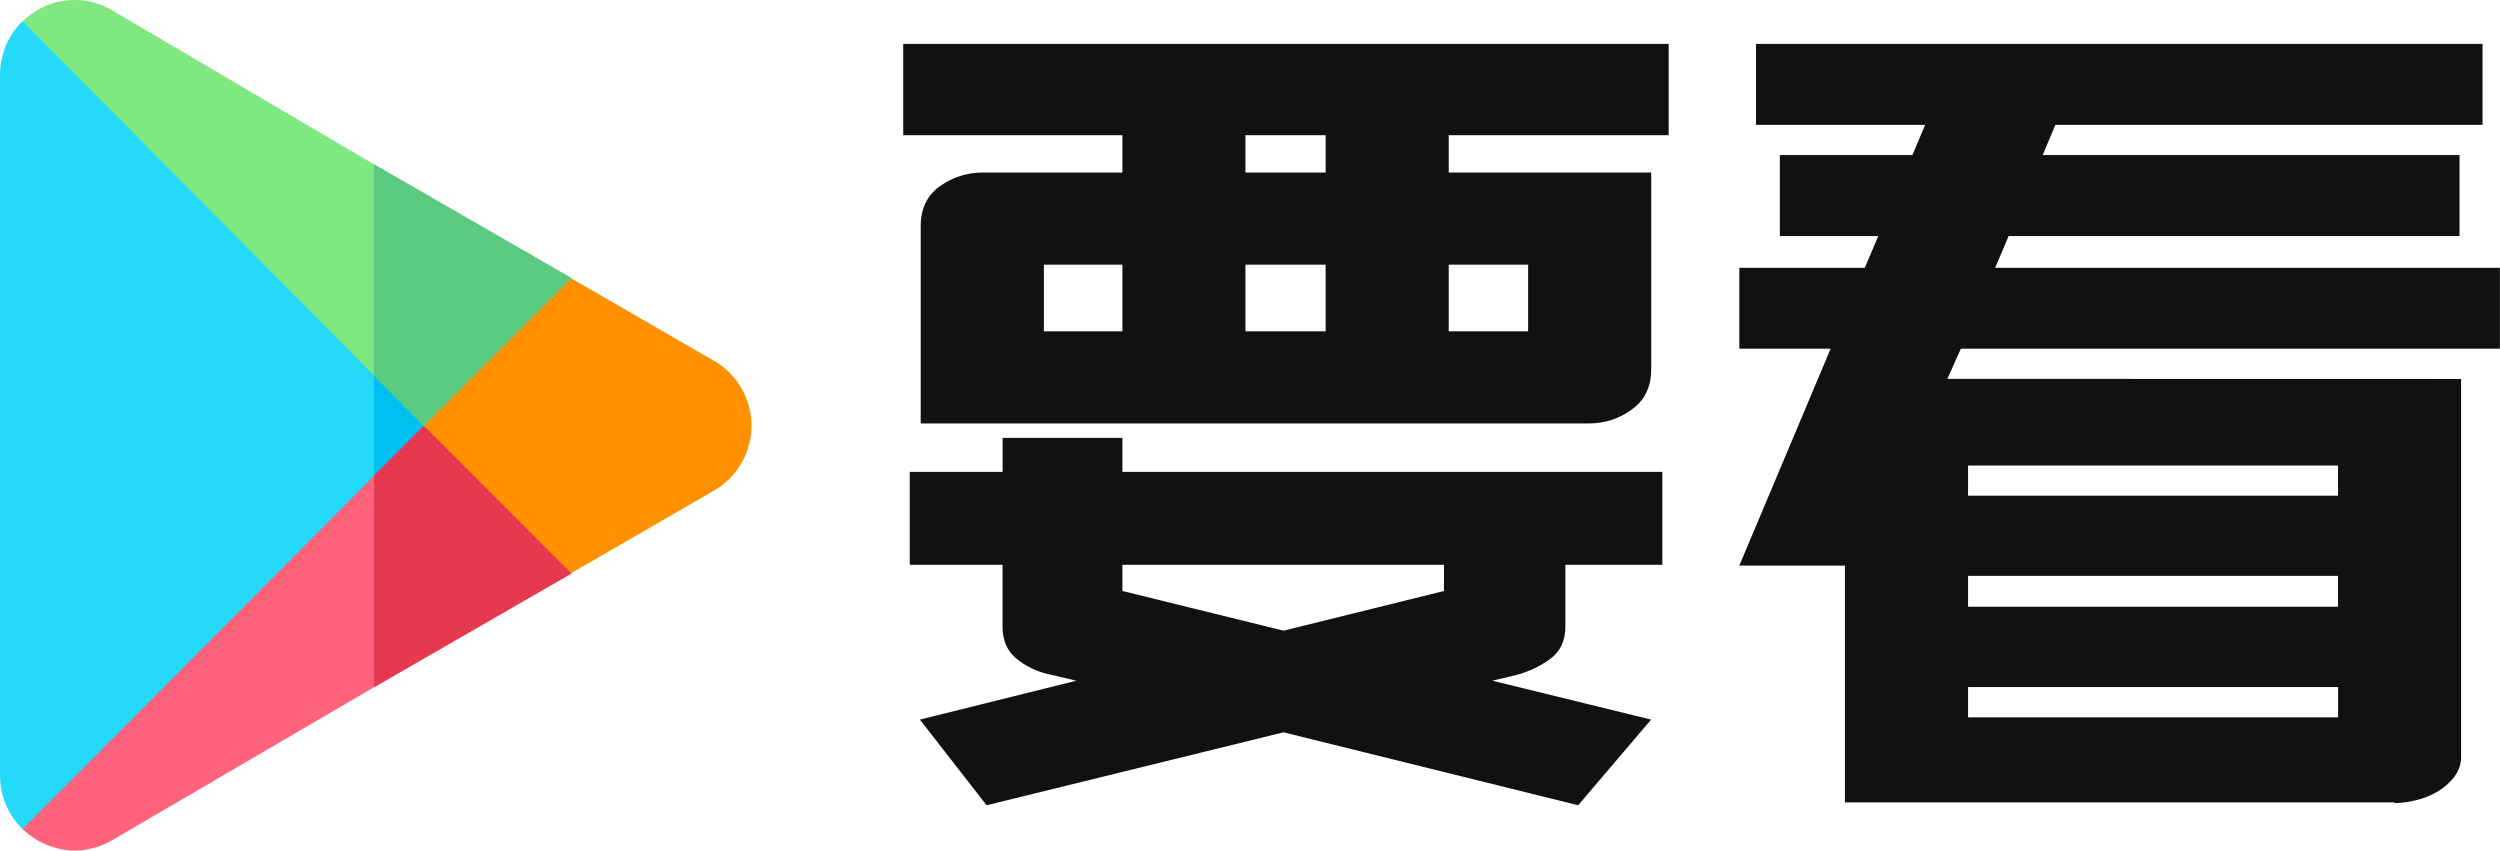
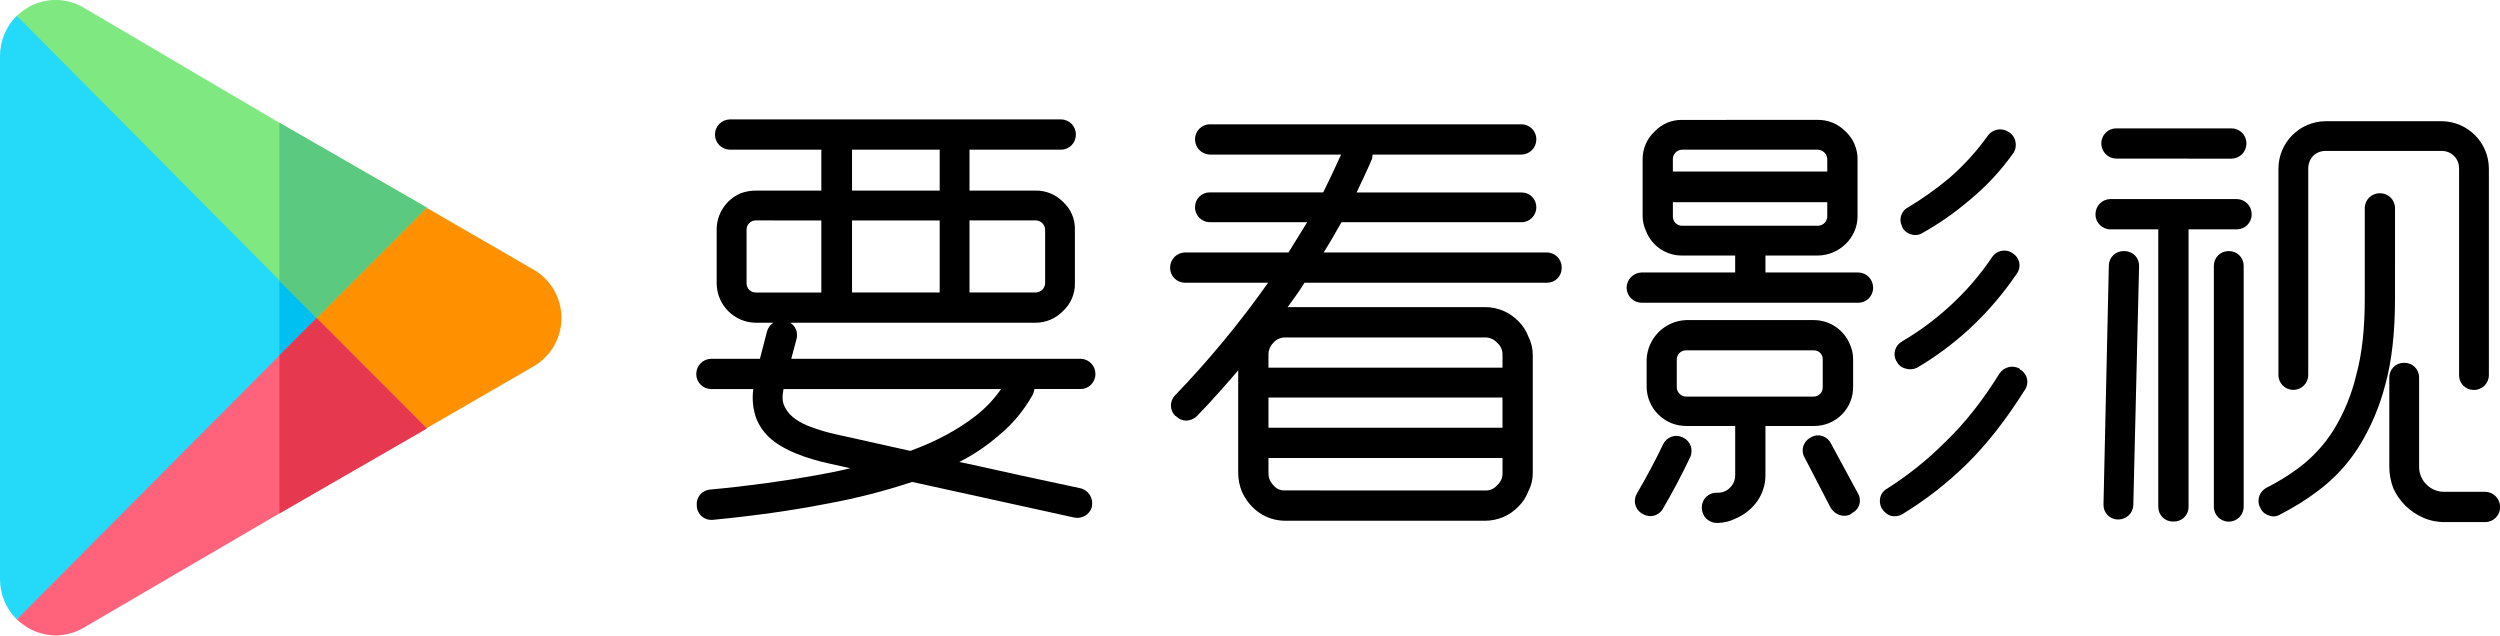
- <svg xmlns="http://www.w3.org/2000/svg" viewBox="0 0 881.59 299.96">
+ <svg xmlns="http://www.w3.org/2000/svg" viewBox="0 0 1180 299.98">
  <defs>
-     <style>.cls-1{fill:#ff9100;}.cls-2{fill:#25d9f8;}.cls-3{fill:#00c0f1;}.cls-4{fill:#7fe881;}.cls-5{fill:#5bc980;}.cls-6{fill:#ff637b;}.cls-7{fill:#e63950;}.cls-8{fill:#111;}</style>
+     <style>.a{fill:#ff9100;}.b{fill:#25d9f8;}.c{fill:#00c0f1;}.d{fill:#7fe881;}.e{fill:#5bc980;}.f{fill:#ff637b;}.g{fill:#e63950;}</style>
  </defs>
-   <path class="cls-1" d="M252.15,127.51,201.39,98.16l-69.53,52,69.53,52,50.93-29.45a26.42,26.42,0,0,0-.17-45.23Z" transform="translate(0.01 -0.04)" />
-   <path class="cls-2" d="M149.44,150.18c-.08.09-61.49,79.13-61.54,79.19l-80,63.06a26.76,26.76,0,0,1-7.91-19V26.49a26.8,26.8,0,0,1,7.91-19L87.9,71Z" transform="translate(0.01 -0.04)" />
-   <polygon class="cls-3" points="149.45 150.14 131.87 172.84 131.87 127.43 149.45 150.14" />
-   <path class="cls-4" d="M201.48,98.08l-52,52.1L7.91,7.48a40.38,40.38,0,0,1,5.45-4A26,26,0,0,1,40.09,4l91.77,54Z" transform="translate(0.01 -0.04)" />
-   <polygon class="cls-5" points="201.49 98.04 149.45 150.14 131.87 132.54 131.87 57.92 201.49 98.04" />
-   <path class="cls-6" d="M201.48,202.27l-69.62,40.12-92,53.74A26.84,26.84,0,0,1,26.37,300a27.31,27.31,0,0,1-13-3.52,39.89,39.89,0,0,1-5.45-4.05L149.44,150.18Z" transform="translate(0.01 -0.04)" />
-   <polygon class="cls-7" points="201.49 202.23 131.87 242.35 131.87 167.74 149.45 150.14 201.49 202.23" />
-   <path class="cls-8" d="M582.26,60.88v69.44q0,9.24-6.86,14.14a25.14,25.14,0,0,1-15,4.9H324.66V79.92q0-9.51,6.86-14.28a25.76,25.76,0,0,1,15-4.76h49.27V47.72H318.5V15.52H588.42v32.2H510.86V60.88ZM320.79,166.44h32.76v-12h42.24v12h190.4V199.2H552V221q0,7.56-5.46,11.48a35.61,35.61,0,0,1-11.9,5.6l-8.4,2,56,13.72L556.5,284,452.62,258.28,347.9,284l-23.52-30.2,55.16-13.72L370,237.84a27.26,27.26,0,0,1-11.48-5.46q-5-4-5-11.34V199.2H320.79Zm47.32-73.08v23.52h27.68V93.36ZM509.18,208.44V199.2H395.79v9.24l56.84,14Zm-70-147.56h28.28V47.72H439.18Zm0,56h28.28V93.36H439.18Zm99.68,0V93.36h-28v23.52Z" transform="translate(0.01 -0.04)" />
-   <path class="cls-8" d="M867.86,133.68v133a11.56,11.56,0,0,1-2.38,7.29,21.16,21.16,0,0,1-5.88,5.19,27.08,27.08,0,0,1-7.7,3.09,33.79,33.79,0,0,1-7.56,1V283H650.58V199.48H613.34L645.54,123h-32.2V94.48h44.24l4.76-11.2H627.62V54.72h46.76l4.48-10.64H619.22V15.52h256.2V44.08H724.79l-4.48,10.64h147V83.28h-159l-4.76,11.2h178V123H691.46l-4.76,10.64ZM694,164.2v10.64H824.46V164.2ZM694,214H824.46V203.12H694Zm130.48,39V242.32H694V253Z" transform="translate(0.01 -0.04)" />
+   <path class="a" d="M252.16,127.49,201.4,98.14l-69.53,52,69.53,52,50.93-29.45a26.42,26.42,0,0,0-.17-45.23Z" transform="translate(0 -0.04)" />
+   <path class="b" d="M149.45,150.16c-.08.09-61.49,79.13-61.54,79.19l-80,63.06a26.8,26.8,0,0,1-7.91-19V26.47a26.8,26.8,0,0,1,7.91-19L87.91,71Z" transform="translate(0 -0.04)" />
+   <polygon class="c" points="149.45 150.13 131.87 172.82 131.87 127.42 149.45 150.13" />
+   <path class="d" d="M201.49,98l-52,52.1L7.92,7.46a40.38,40.38,0,0,1,5.45-4A26,26,0,0,1,40.1,4l91.77,54Z" transform="translate(0 -0.04)" />
+   <polygon class="e" points="201.49 98.03 149.45 150.13 131.87 132.53 131.87 57.91 201.49 98.03" />
+   <path class="f" d="M201.49,202.25l-69.62,40.12-92,53.74A26.8,26.8,0,0,1,26.38,300a27.31,27.31,0,0,1-13-3.52,39.89,39.89,0,0,1-5.45-4.05L149.45,150.16Z" transform="translate(0 -0.04)" />
+   <polygon class="g" points="201.49 202.22 131.87 242.34 131.87 167.72 149.45 150.13 201.49 202.22" />
+   <path d="M500.86,56.41a7,7,0,0,1,6.93,6.93v.42a7,7,0,0,1-6.93,6.93H457.6V90h31.08a17.74,17.74,0,0,1,13,5.25,17.06,17.06,0,0,1,5.67,13.23v25.2a17.36,17.36,0,0,1-5.67,13.23,17.93,17.93,0,0,1-13,5.46H373a6.89,6.89,0,0,1,3,7.56l-2.53,9.45H510.1a7.13,7.13,0,0,1,6.93,6.93v.42a7,7,0,0,1-6.93,6.93H488.26a10.4,10.4,0,0,1-.84,2.73,66.73,66.73,0,0,1-16.17,19.32,91.55,91.55,0,0,1-18.48,12.39l3.15.63c18.06,4,36.12,8,54,11.76a7.19,7.19,0,0,1,5.46,8.4v.42a7.14,7.14,0,0,1-8.4,5l-76.44-16.8A299.45,299.45,0,0,1,390,237.85q-24.25,4.72-53.56,7.56a6.89,6.89,0,0,1-7.56-6.3v-.42a6.88,6.88,0,0,1,6.09-7.56c18.27-1.68,34.87-4,50-6.72,5.67-1,11.13-2.1,16.38-3.36l-9.45-2.1c-10.71-2.31-22.47-6.3-29.2-12.81a24.73,24.73,0,0,1-5.67-8.4,29.2,29.2,0,0,1-1.47-14.07H335.58a7,7,0,0,1-6.93-6.93v-.42a7.13,7.13,0,0,1,6.93-6.93h23.1L362,156.58a7.37,7.37,0,0,1,2.95-4.2h-8.2a18.69,18.69,0,0,1-18.48-18.69v-25.2a18.58,18.58,0,0,1,11.34-17.22A20.45,20.45,0,0,1,356.79,90h30.88V70.69H344.4a7.13,7.13,0,0,1-6.93-6.93v-.42a7.13,7.13,0,0,1,6.93-6.93ZM356.79,104.08a4.31,4.31,0,0,0-4.41,4.41v25.2a4.31,4.31,0,0,0,4.41,4.41h30.88v-34Zm115.72,79.59H369.82c-.63,3.36-.85,6.3,1.05,9.24,2.09,4,7.14,6.93,11.76,8.61a86.88,86.88,0,0,0,12.18,3.57l34.86,7.77c12.6-4.62,22.47-10.08,30.66-16.38A58,58,0,0,0,472.51,183.67ZM402.16,90h41.37V70.69H402.16Zm0,48.09h41.37v-34H402.16Zm86.52,0a4.48,4.48,0,0,0,4.62-4.41v-25.2a4.48,4.48,0,0,0-4.62-4.41H457.6v34Z" transform="translate(0 -0.04)" />
+   <path d="M606.7,245.83c-9.24,0-16.8-5.46-20.58-13.86a24,24,0,0,1-1.69-8.61V174.85c-6.3,7.35-12.8,14.7-19.53,21.63a7.75,7.75,0,0,1-5,2.1,6.84,6.84,0,0,1-4.83-2.1l-.42-.21a6.91,6.91,0,0,1,0-9.66,453.22,453.22,0,0,0,43.9-53.13H559.23a7,7,0,0,1-6.93-6.93v-.42a7.13,7.13,0,0,1,6.93-6.93h48.94L617,104.92H571A7,7,0,0,1,564.06,98v-.21A6.86,6.86,0,0,1,571,90.85h53.56C627.49,85,630.22,79.09,633,73H571a7.13,7.13,0,0,1-6.93-6.93v-.42A7,7,0,0,1,571,58.72H718.21a7,7,0,0,1,6.93,6.93v.42A7.13,7.13,0,0,1,718.21,73H647.86c0,.63-.21,1.26-.21,1.89-2.31,5.46-4.83,10.71-7.35,16h77.91a6.86,6.86,0,0,1,6.93,6.93V98a7,7,0,0,1-6.93,6.93H633.16c-2.73,4.83-5.46,9.66-8.4,14.28H730.18a7,7,0,0,1,6.93,6.93v.42a6.86,6.86,0,0,1-6.93,6.93H615.73c-1.26,2.1-2.73,4.2-4.2,6.3L607.75,145H701a21.73,21.73,0,0,1,15.75,6.72,19.93,19.93,0,0,1,4.62,7.14,19.21,19.21,0,0,1,2.1,8.61v55.86a18,18,0,0,1-2.1,8.61,19.93,19.93,0,0,1-4.62,7.14A21.73,21.73,0,0,1,701,245.83ZM709.18,167.5a7.19,7.19,0,0,0-2.52-5.67,7.5,7.5,0,0,0-5.67-2.52H606.7a7.19,7.19,0,0,0-5.67,2.52,7.75,7.75,0,0,0-2.31,5.67v6.09H709.18ZM598.72,201.94H709.18V187.66H598.72ZM701,231.55a6.84,6.84,0,0,0,5.67-2.52,7.19,7.19,0,0,0,2.52-5.67v-7.14H598.72v7.14A7.75,7.75,0,0,0,601,229a6.59,6.59,0,0,0,5.67,2.52Z" transform="translate(0 -0.04)" />
+   <path d="M857.86,56.62a18.06,18.06,0,0,1,13.23,5.46,17.68,17.68,0,0,1,5.67,13v27.09c0,10.08-8.61,18.48-18.9,18.48H833.29v8h43.89a7.13,7.13,0,0,1,6.93,6.93V136a7,7,0,0,1-6.93,6.93H774.69a7.13,7.13,0,0,1-6.93-6.93v-.42a7.29,7.29,0,0,1,6.93-6.93H819v-8H794a18.08,18.08,0,0,1-17-11.34,17,17,0,0,1-1.68-7.14V75.1a17.68,17.68,0,0,1,5.67-13,17.26,17.26,0,0,1,13-5.46ZM785,209.71a6.94,6.94,0,0,1,9-3.36l.42.21a7,7,0,0,1,3.36,9.24c-4,8.4-8.19,16.38-13,24.57a6.83,6.83,0,0,1-9.66,2.1l-.42-.21a6.93,6.93,0,0,1-2.1-9.24C777,225.46,781.2,217.69,785,209.71Zm71.2-58.59a18.48,18.48,0,0,1,17,11.55,16.74,16.74,0,0,1,1.47,7.14v12.81a18.29,18.29,0,0,1-18.48,18.48H833.29v23.31c0,9-5.67,16.8-14.07,20.37a19.9,19.9,0,0,1-8.4,2.1h-.63a7.14,7.14,0,0,1-6.94-6.93v-.42a6.87,6.87,0,0,1,6.94-6.93h.63a7.75,7.75,0,0,0,5.67-2.31,8,8,0,0,0,2.52-5.88V201.1H795.9a18.64,18.64,0,0,1-18.69-18.48V169.81a19.4,19.4,0,0,1,18.69-18.69ZM794,70.69a4.44,4.44,0,0,0-4.41,4.41V81h72.88V75.1a4.62,4.62,0,0,0-4.62-4.41Zm63.85,35.91a4.48,4.48,0,0,0,4.62-4.41V95.47H789.6v6.72A4.31,4.31,0,0,0,794,106.6Zm-62,58.8a4.31,4.31,0,0,0-4.41,4.41v12.81a4.48,4.48,0,0,0,4.41,4.62h60.28a4.32,4.32,0,0,0,4.2-4.62V169.81a4.14,4.14,0,0,0-4.2-4.41ZM851.77,216a6.74,6.74,0,0,1,2.94-9.45l.21-.21a6.72,6.72,0,0,1,9.24,2.94L877,233a6.56,6.56,0,0,1-2.94,9.24l-.42.42c-3.36,1.89-7.35.42-9.45-2.73Zm76.44,3.15A167.57,167.57,0,0,1,898,242.68a7.27,7.27,0,0,1-5.46.84,7.42,7.42,0,0,1-4.2-3.36l-.21-.21c-1.68-3.36-.84-7.35,2.52-9.24a158.41,158.41,0,0,0,27.51-22.05c9.24-8.82,17.64-19.53,25.62-32.34A7.2,7.2,0,0,1,953.2,174l.21.42a6.67,6.67,0,0,1,2.31,9.66C947.11,197.74,938.08,209.5,928.21,219.16Zm.84-63.42a146,146,0,0,1-24.15,17.85,7.16,7.16,0,0,1-5.46.42,6.19,6.19,0,0,1-4.2-3.36l-.21-.21a6.88,6.88,0,0,1,2.73-9.24,131.72,131.72,0,0,0,22-16.17,127.73,127.73,0,0,0,20.58-23.73,6.94,6.94,0,0,1,9.45-1.89l.21.21a6.65,6.65,0,0,1,1.89,9.66A150.49,150.49,0,0,1,929.05,155.74Zm.42-61.11A138.55,138.55,0,0,1,907.42,110a6.34,6.34,0,0,1-5.46.63,6.48,6.48,0,0,1-4.2-3.57v-.21a6.65,6.65,0,0,1,2.94-9A153,153,0,0,0,920,84.13,116.27,116.27,0,0,0,938.5,63.76,7.14,7.14,0,0,1,948,62.29l.63.42a6.63,6.63,0,0,1,2.73,4.62,6.85,6.85,0,0,1-1.26,5.25A115.27,115.27,0,0,1,929.47,94.63Z" transform="translate(0 -0.04)" />
+   <path d="M996,108.28a7,7,0,0,1-6.93-6.93v-.42A7.13,7.13,0,0,1,996,94h59.86a7.13,7.13,0,0,1,6.93,6.93v.42a7,7,0,0,1-6.93,6.93H1033v131a6.87,6.87,0,0,1-6.94,6.93h-.42a6.86,6.86,0,0,1-6.93-6.93v-131Zm2.73-33.39A7.13,7.13,0,0,1,991.83,68v-.42a7,7,0,0,1,6.93-6.93h54.61a7,7,0,0,1,6.93,6.93V68a7.13,7.13,0,0,1-6.93,6.93Zm-3.36,50.4a6.85,6.85,0,0,1,7.14-6.72h.42a6.81,6.81,0,0,1,6.72,6.93l-2.73,113a7,7,0,0,1-7.14,6.72h-.42a6.83,6.83,0,0,1-6.51-7.14Zm49.57.21a6.86,6.86,0,0,1,6.93-6.93h.21a6.86,6.86,0,0,1,6.93,6.93V239.32a7,7,0,0,1-6.93,6.93h-.21a7,7,0,0,1-6.93-6.93ZM1130.44,141c0,15.75-1.47,29.4-4.62,40.74a105.13,105.13,0,0,1-12.6,29.4,78,78,0,0,1-19.11,20.58,120.7,120.7,0,0,1-17.85,11.13,5.69,5.69,0,0,1-5.46.42,6,6,0,0,1-4-3.78l-.21-.21a7,7,0,0,1,3.15-9,103.58,103.58,0,0,0,15.33-9.45A67,67,0,0,0,1101.46,203a89,89,0,0,0,10.71-26c2.73-10.08,4-21.84,4-35.91V98.2a7,7,0,0,1,6.93-6.93h.42a7,7,0,0,1,6.93,6.93Zm30.24-61.32a8.12,8.12,0,0,0-8.19-8.4h-54.81c-4.83,0-8.19,3.57-8.19,8.4v97.44a7,7,0,0,1-6.93,6.93h-.21a7,7,0,0,1-6.93-6.93V79.72a22.45,22.45,0,0,1,22.26-22.47h54.81a22.45,22.45,0,0,1,22.26,22.47v97.44a7,7,0,0,1-6.93,6.93h-.21a6.86,6.86,0,0,1-6.93-6.93ZM1154,246.46a24.4,24.4,0,0,1-10.29-2.1,27.45,27.45,0,0,1-14.07-13.86,28.81,28.81,0,0,1-1.89-10.29v-42a6.86,6.86,0,0,1,6.93-6.93h.21a6.86,6.86,0,0,1,6.93,6.93v42a11.55,11.55,0,0,0,3.57,8.61,11.71,11.71,0,0,0,8.61,3.36h19.11a7.13,7.13,0,0,1,6.93,6.93v.42a7,7,0,0,1-6.93,6.93Z" transform="translate(0 -0.04)" />
</svg>
